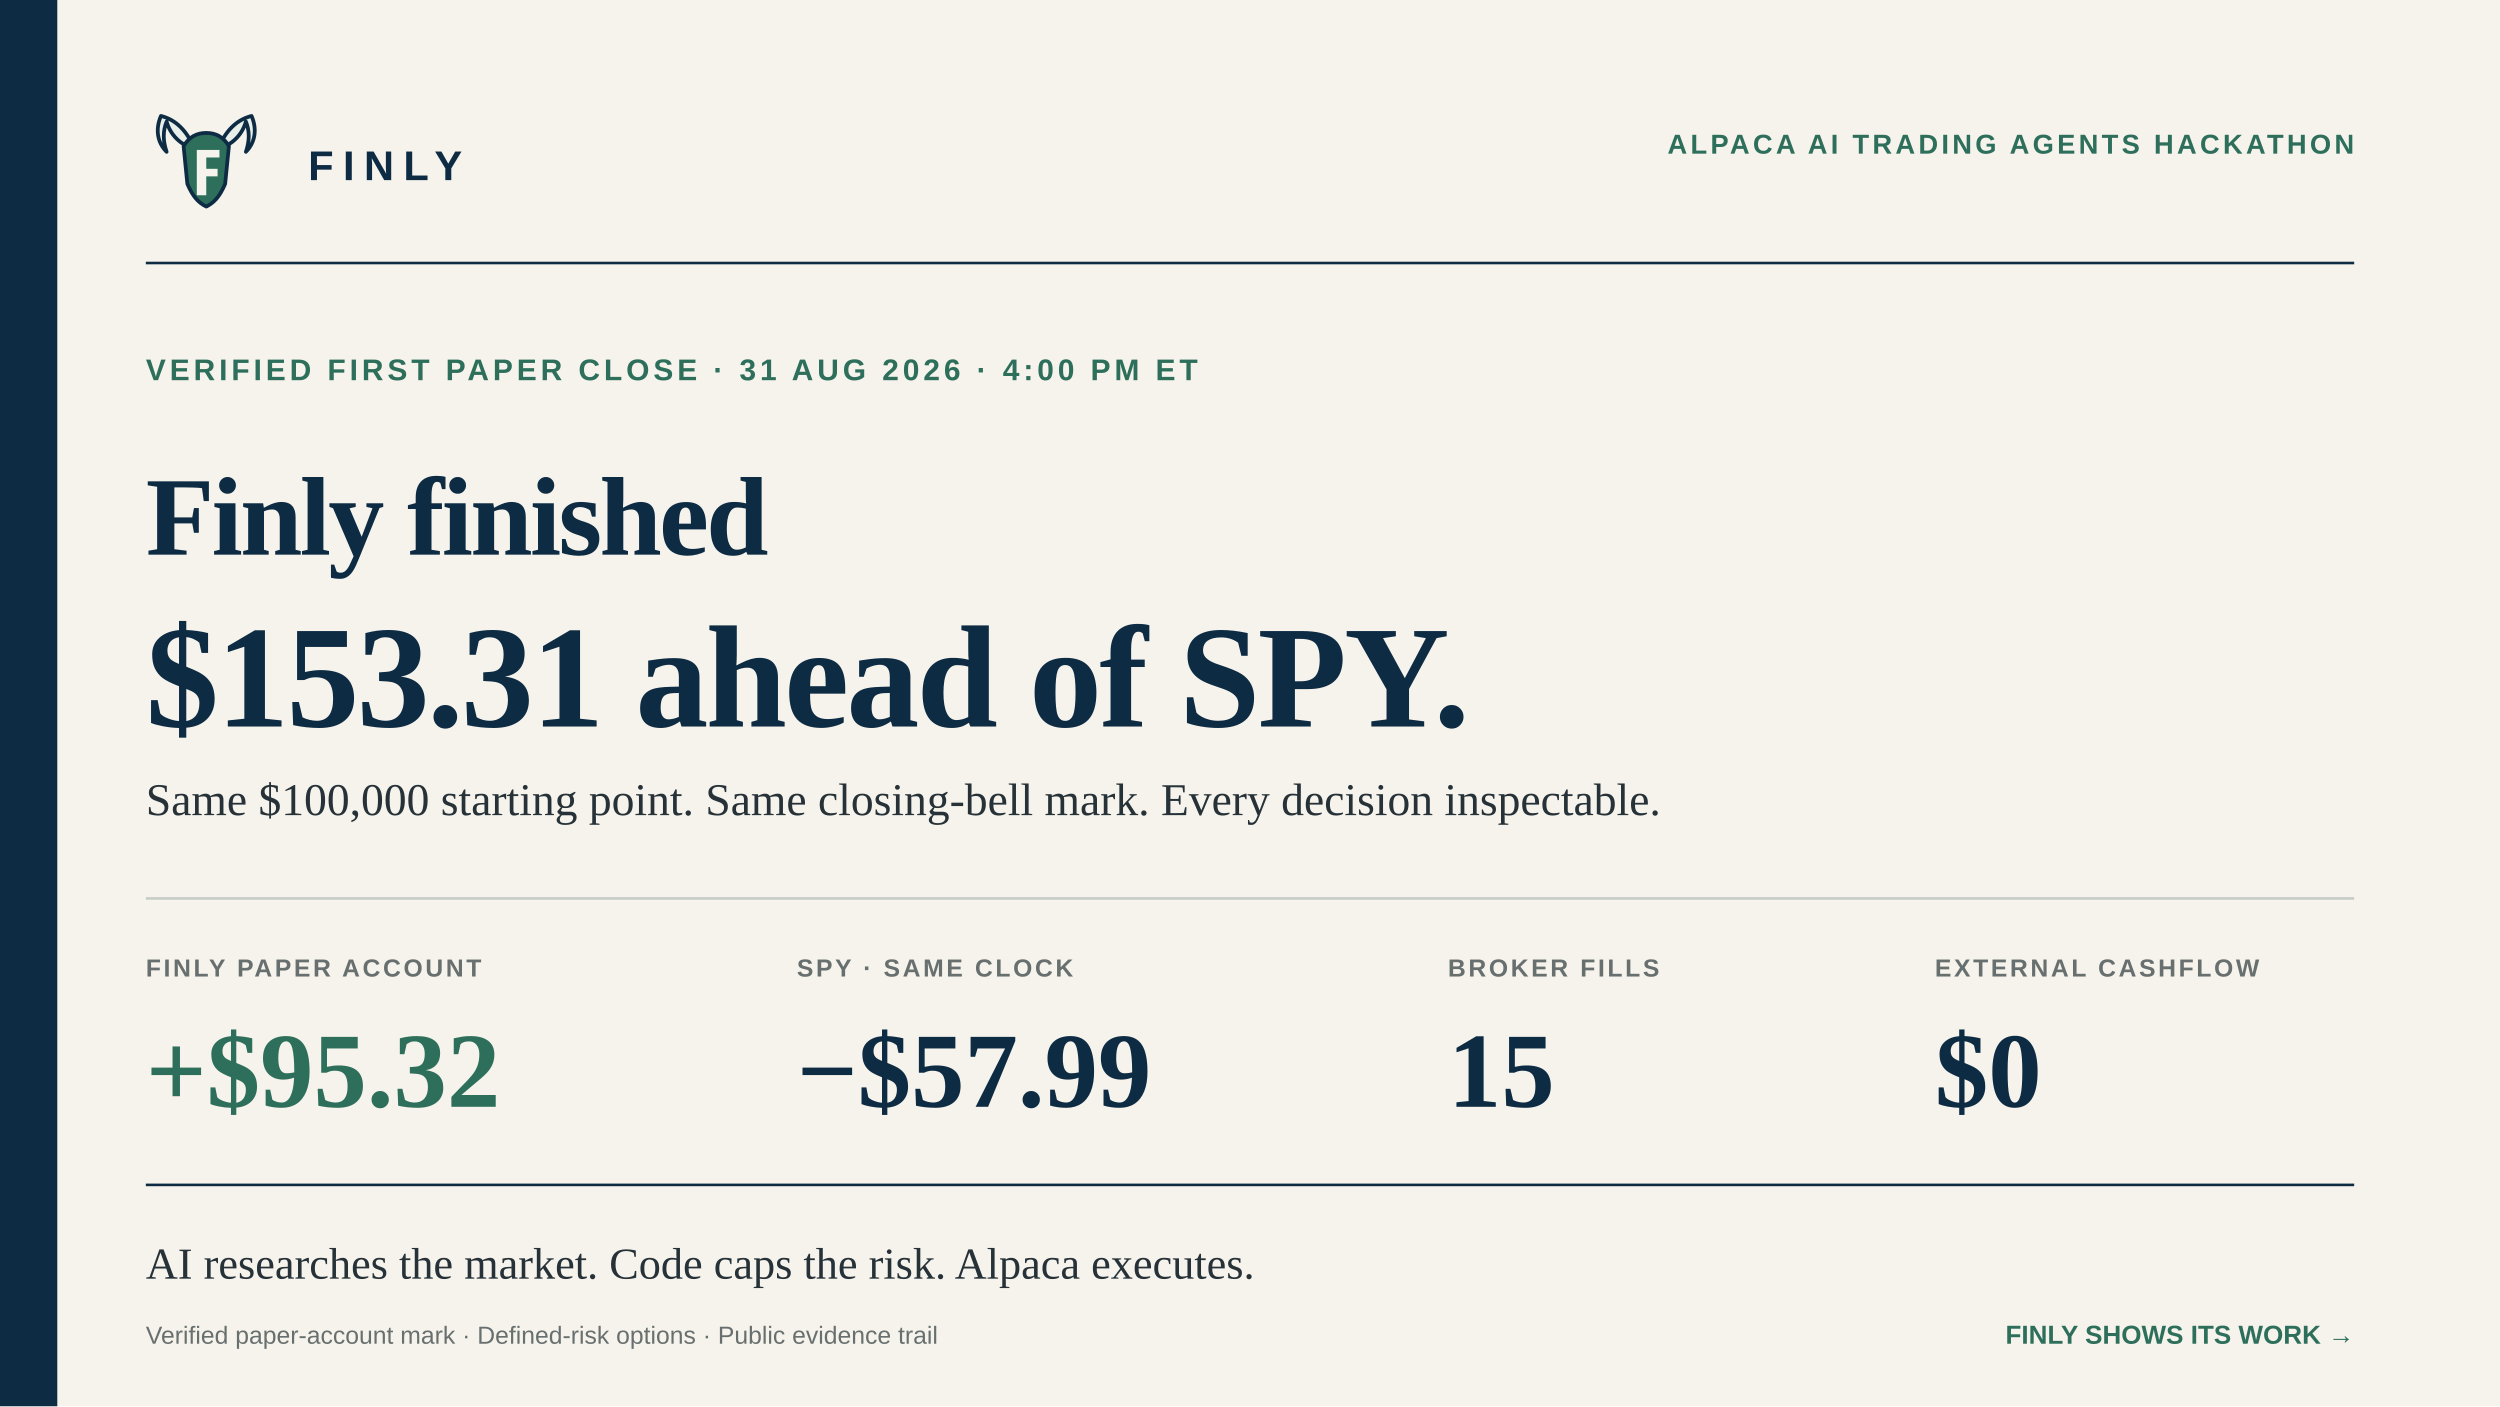
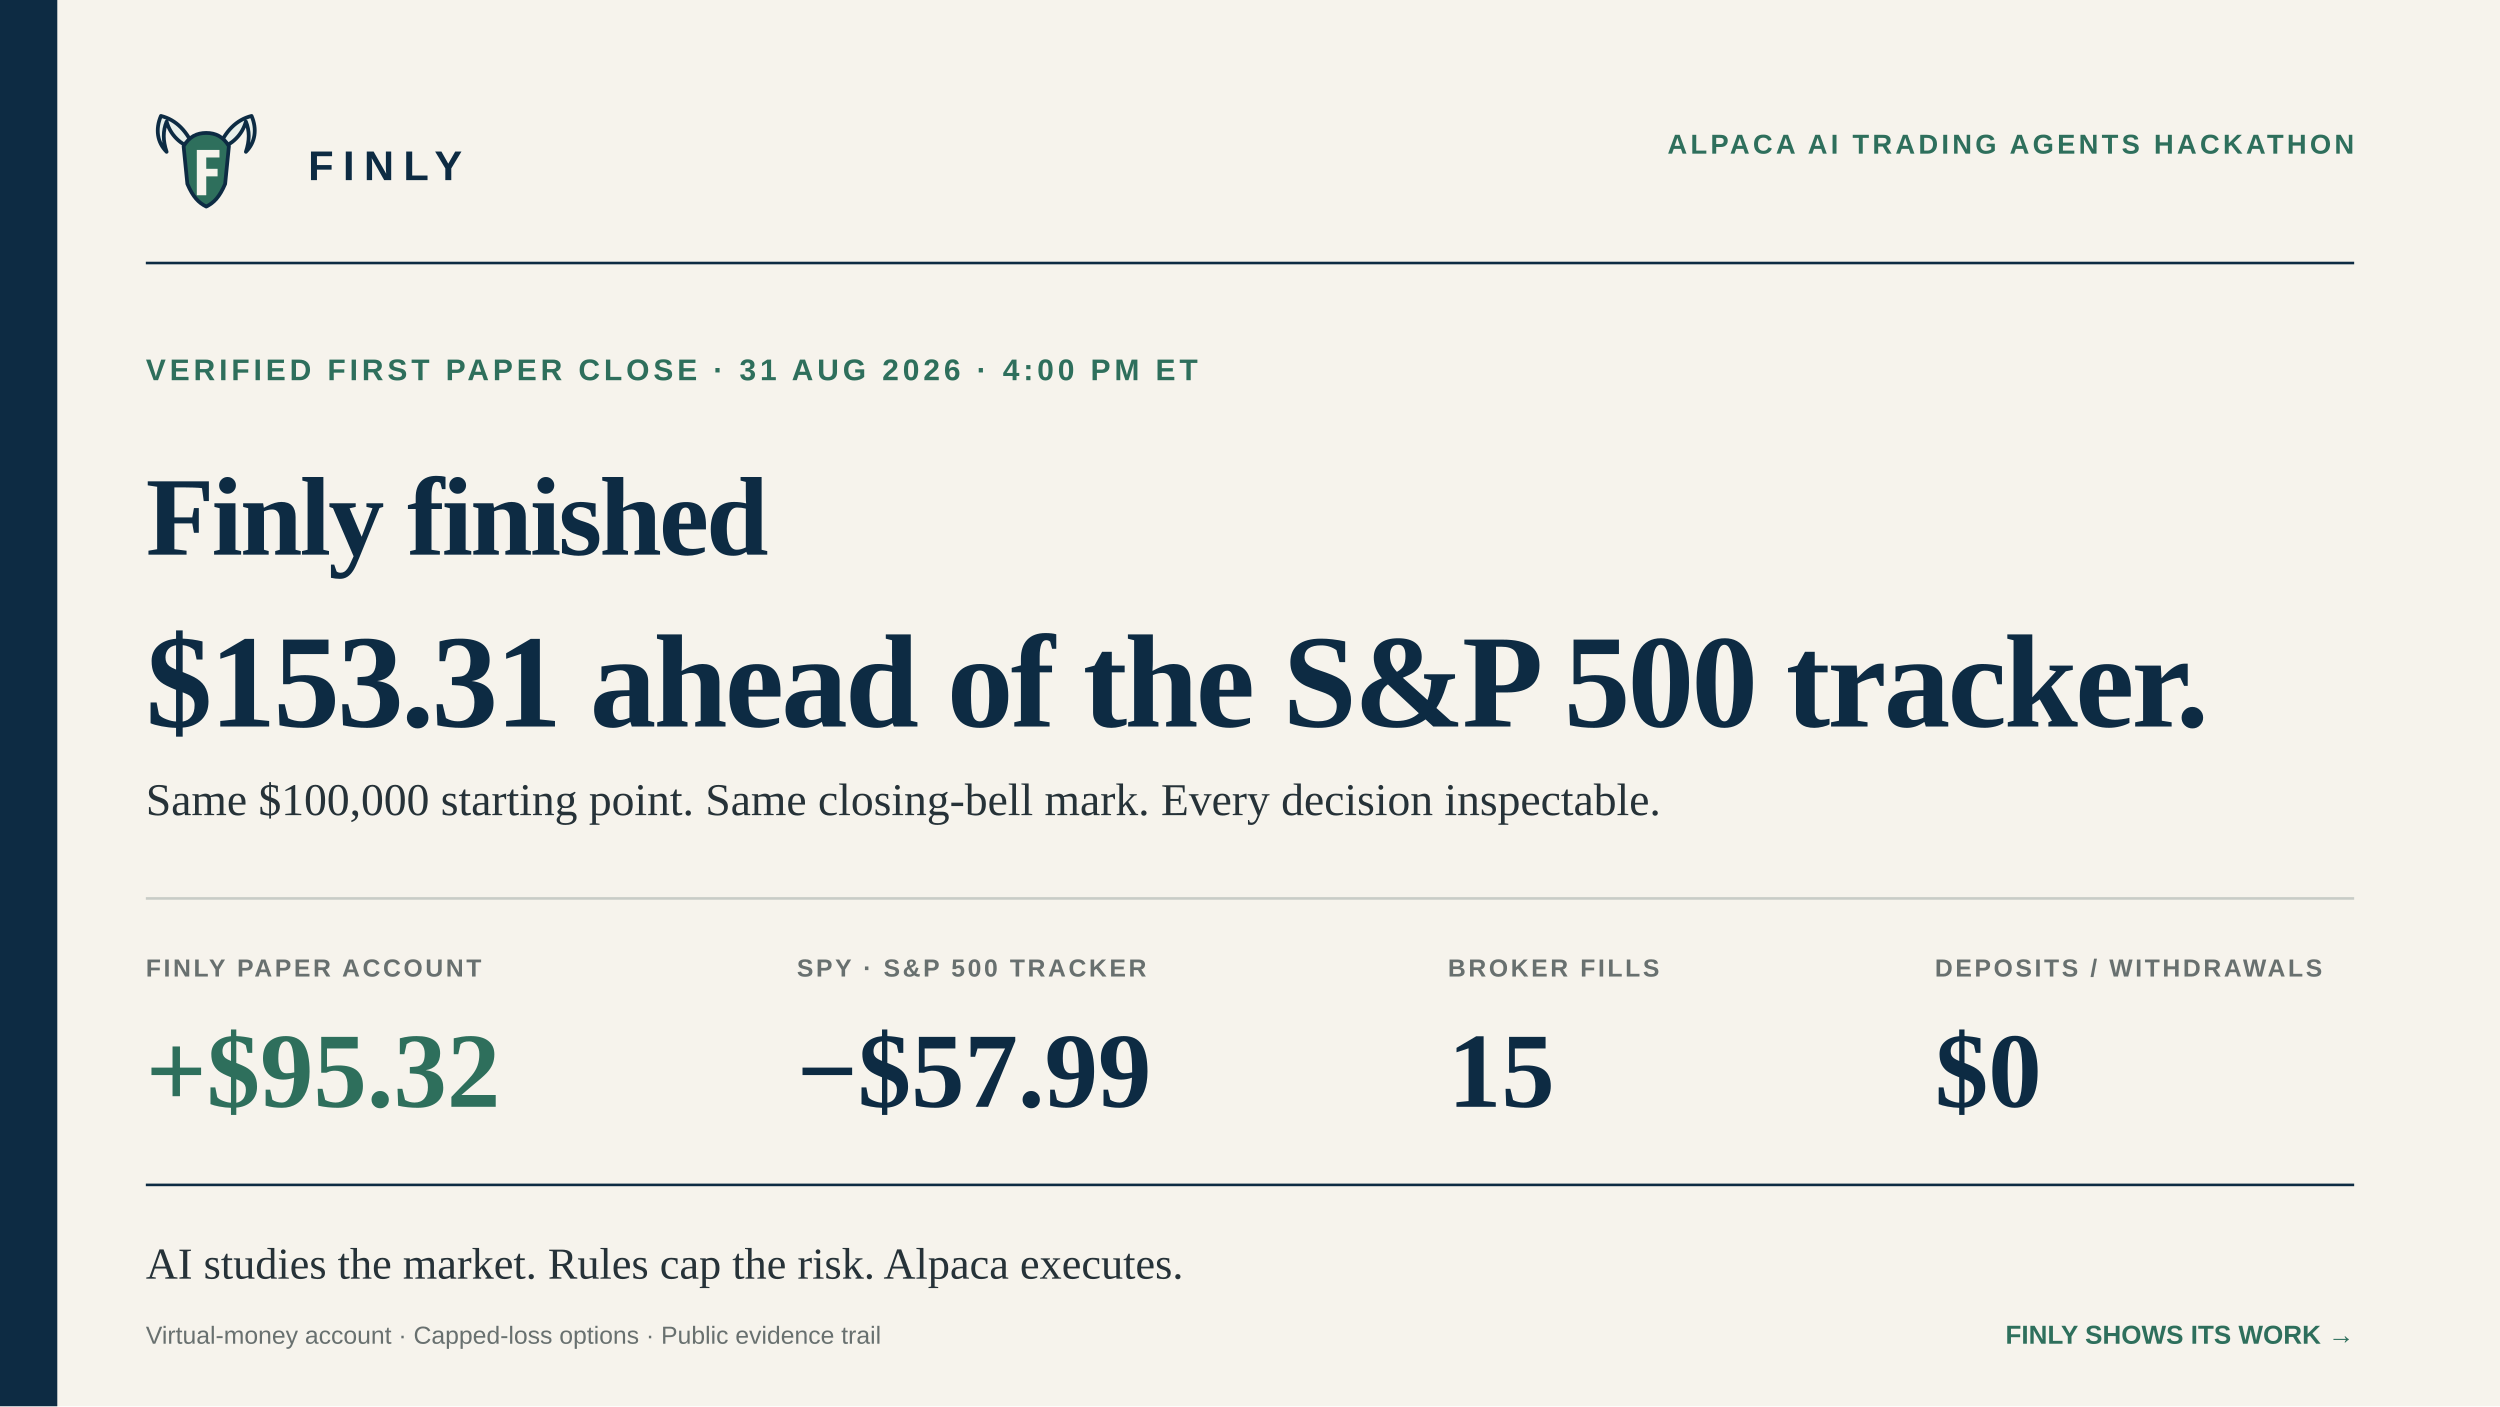
<svg xmlns="http://www.w3.org/2000/svg" width="1920" height="1080" viewBox="0 0 1920 1080" role="img" aria-labelledby="title desc">
  <rect width="1920" height="1080" fill="#f6f3ec" />
  <rect x="0" y="0" width="44" height="1080" fill="#0d2b43" />
  <g transform="translate(112 76) scale(1.45)">
    <path d="M8 9c8 2 14 8 18 18-8-3-13-8-15-15-2 5-2 10 0 16-5-5-6-12-3-19Z" fill="#e8efea" stroke="#0d2b43" stroke-width="2" stroke-linejoin="round" />
    <path d="M56 9c-8 2-14 8-18 18 8-3 13-8 15-15 2 5 2 10 0 16 5-5 6-12 3-19Z" fill="#e8efea" stroke="#0d2b43" stroke-width="2" stroke-linejoin="round" />
    <path d="M20 25c3-5 7-7 12-7s9 2 12 7l-2 20c-3 7-6 10-10 12-4-2-7-5-10-12l-2-20Z" fill="#2e6f5c" stroke="#0d2b43" stroke-width="2" stroke-linejoin="round" />
    <path d="M27 27h12v4h-7v6h6v4h-6v10h-5V27Z" fill="#f6f3ec" />
    <text x="86" y="43" fill="#0d2b43" font-family="Arial, Helvetica, sans-serif" font-size="22" font-weight="700" letter-spacing="5">FINLY</text>
  </g>
  <text x="1808" y="118" fill="#2e6f5c" font-family="Arial, Helvetica, sans-serif" font-size="21" font-weight="700" letter-spacing="2.5" text-anchor="end">ALPACA AI TRADING AGENTS HACKATHON</text>
  <line x1="112" y1="202" x2="1808" y2="202" stroke="#0d2b43" stroke-width="2" />
  <text x="112" y="292" fill="#2e6f5c" font-family="Arial, Helvetica, sans-serif" font-size="23" font-weight="700" letter-spacing="3">VERIFIED FIRST PAPER CLOSE · 31 AUG 2026 · 4:00 PM ET</text>
  <g fill="#0d2b43" font-family="Georgia, Times New Roman, serif" font-weight="700" letter-spacing="-2">
    <text x="112" y="426" font-size="86">Finly finished</text>
-     <text x="112" y="558" font-size="112">$153.31 ahead of SPY.</text>
+     <text x="112" y="558" font-size="102">$153.31 ahead of the S&amp;P 500 tracker.</text>
  </g>
  <text x="112" y="626" fill="#263238" font-family="Georgia, Times New Roman, serif" font-size="35">Same $100,000 starting point. Same closing-bell mark. Every decision inspectable.</text>
  <line x1="112" y1="690" x2="1808" y2="690" stroke="#c8ccc7" stroke-width="2" />
  <g font-family="Arial, Helvetica, sans-serif">
    <text x="112" y="750" fill="#68706f" font-size="19" font-weight="700" letter-spacing="2">FINLY PAPER ACCOUNT</text>
    <text x="112" y="850" fill="#2e6f5c" font-family="Georgia, Times New Roman, serif" font-size="82" font-weight="700">+$95.32</text>
-     <text x="612" y="750" fill="#68706f" font-size="19" font-weight="700" letter-spacing="2">SPY · SAME CLOCK</text>
+     <text x="612" y="750" fill="#68706f" font-size="19" font-weight="700" letter-spacing="2">SPY · S&amp;P 500 TRACKER</text>
    <text x="612" y="850" fill="#0d2b43" font-family="Georgia, Times New Roman, serif" font-size="82" font-weight="700">−$57.99</text>
    <text x="1112" y="750" fill="#68706f" font-size="19" font-weight="700" letter-spacing="2">BROKER FILLS</text>
    <text x="1112" y="850" fill="#0d2b43" font-family="Georgia, Times New Roman, serif" font-size="82" font-weight="700">15</text>
-     <text x="1486" y="750" fill="#68706f" font-size="19" font-weight="700" letter-spacing="2">EXTERNAL CASHFLOW</text>
+     <text x="1486" y="750" fill="#68706f" font-size="19" font-weight="700" letter-spacing="2">DEPOSITS / WITHDRAWALS</text>
    <text x="1486" y="850" fill="#0d2b43" font-family="Georgia, Times New Roman, serif" font-size="82" font-weight="700">$0</text>
  </g>
  <line x1="112" y1="910" x2="1808" y2="910" stroke="#0d2b43" stroke-width="2" />
-   <text x="112" y="982" fill="#263238" font-family="Georgia, Times New Roman, serif" font-size="34">AI researches the market. Code caps the risk. Alpaca executes.</text>
-   <text x="112" y="1032" fill="#68706f" font-family="Arial, Helvetica, sans-serif" font-size="19">Verified paper-account mark · Defined-risk options · Public evidence trail</text>
+   <text x="112" y="982" fill="#263238" font-family="Georgia, Times New Roman, serif" font-size="34">AI studies the market. Rules cap the risk. Alpaca executes.</text>
+   <text x="112" y="1032" fill="#68706f" font-family="Arial, Helvetica, sans-serif" font-size="19">Virtual-money account · Capped-loss options · Public evidence trail</text>
  <text x="1808" y="1032" fill="#2e6f5c" font-family="Arial, Helvetica, sans-serif" font-size="20" font-weight="700" text-anchor="end">FINLY SHOWS ITS WORK →</text>
</svg>
